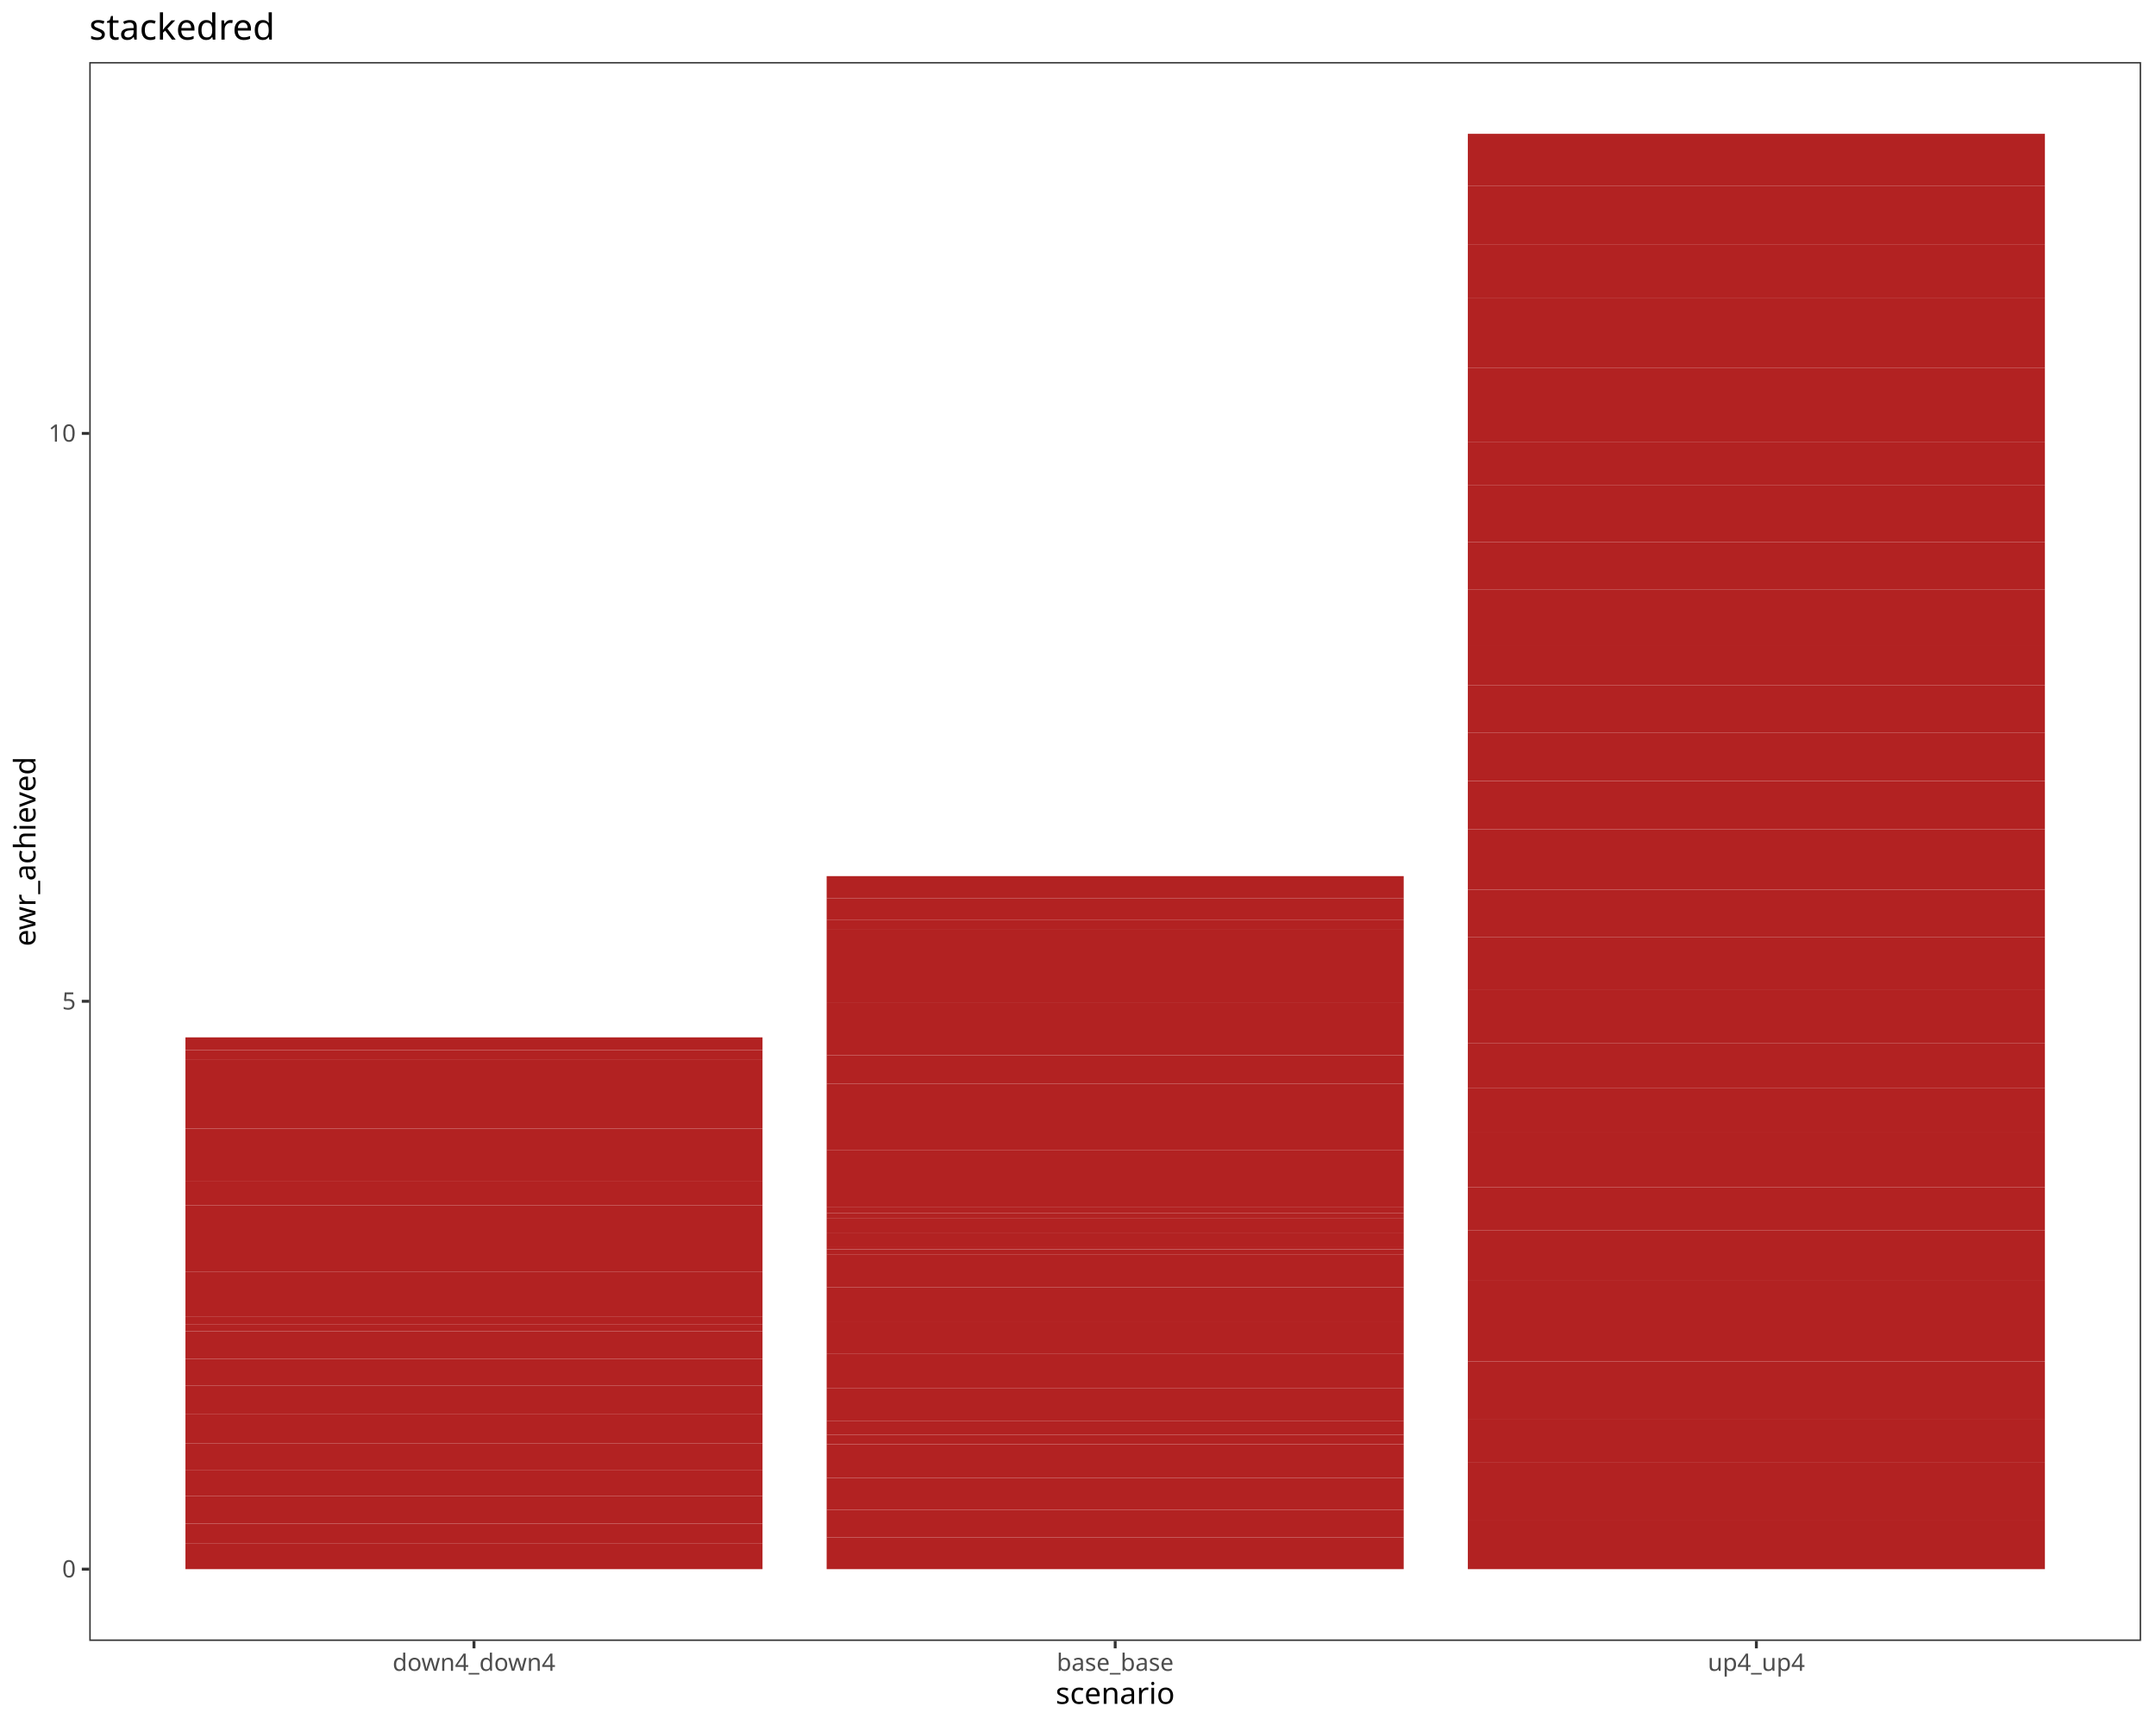
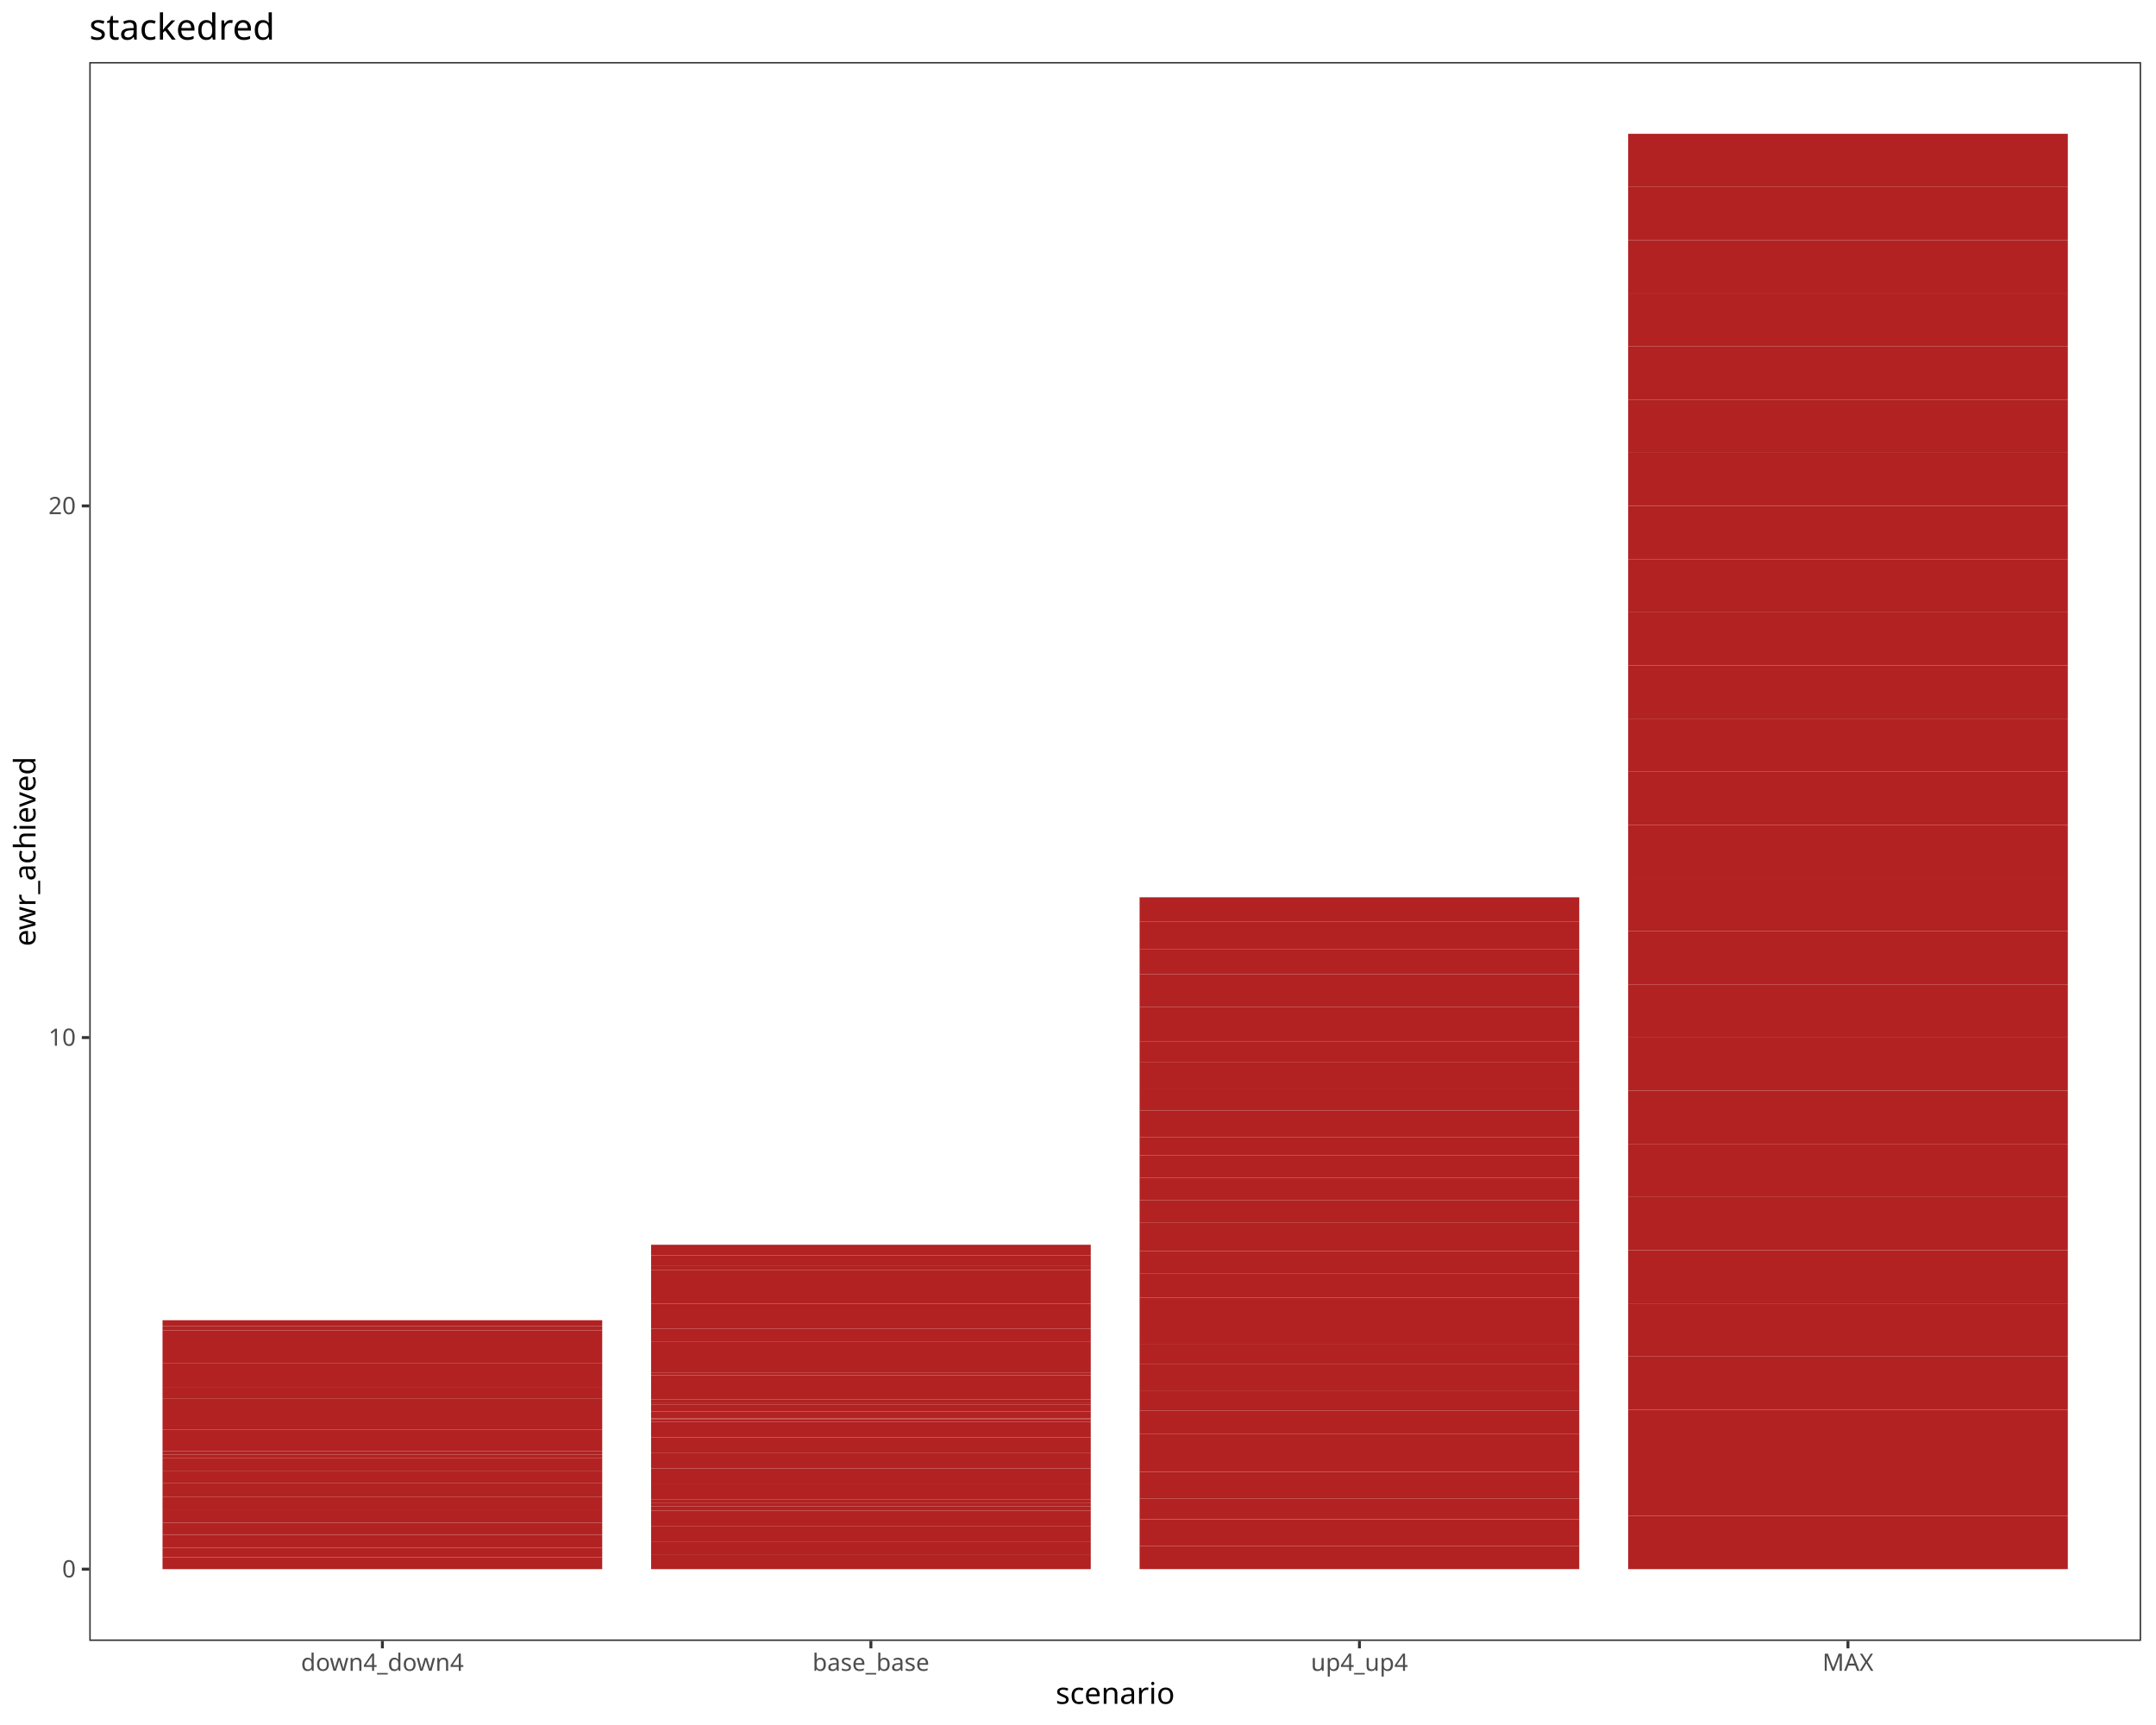
<svg xmlns="http://www.w3.org/2000/svg" class="svglite" data-engine-version="2.0" width="720.00pt" height="576.00pt" viewBox="0 0 720.00 576.00">
  <defs>
    <style type="text/css">
    .svglite line, .svglite polyline, .svglite polygon, .svglite path, .svglite rect, .svglite circle {
      fill: none;
      stroke: #000000;
      stroke-linecap: round;
      stroke-linejoin: round;
      stroke-miterlimit: 10.00;
    }
  </style>
  </defs>
  <rect width="100%" height="100%" style="stroke: none; fill: #FFFFFF;" />
  <defs>
    <clipPath id="cpMC4wMHw3MjAuMDB8MC4wMHw1NzYuMDA=">
      <rect x="0.00" y="0.00" width="720.00" height="576.00" />
    </clipPath>
  </defs>
  <g clip-path="url(#cpMC4wMHw3MjAuMDB8MC4wMHw1NzYuMDA=)">
    <rect x="0" y="0.00" width="720.00" height="576.00" style="stroke-width: 0.97; stroke: #FFFFFF; fill: #FFFFFF;" />
  </g>
  <defs>
    <clipPath id="cpMjkuODF8NzE1LjAyfDIwLjcxfDU0Ny45Mg==">
      <rect x="29.81" y="20.71" width="685.21" height="527.21" />
    </clipPath>
  </defs>
  <g clip-path="url(#cpMjkuODF8NzE1LjAyfDIwLjcxfDU0Ny45Mg==)">
    <rect x="29.81" y="20.71" width="685.21" height="527.21" style="stroke-width: 0.97; stroke: none; fill: #FFFFFF;" />
-     <rect x="276.06" y="513.36" width="192.71" height="10.60" style="stroke-width: 1.07; stroke: none; stroke-linecap: butt; stroke-linejoin: miter; fill: #B22222;" />
-     <rect x="276.06" y="504.16" width="192.71" height="9.20" style="stroke-width: 1.07; stroke: none; stroke-linecap: butt; stroke-linejoin: miter; fill: #B22222;" />
-     <rect x="276.06" y="493.50" width="192.71" height="10.66" style="stroke-width: 1.07; stroke: none; stroke-linecap: butt; stroke-linejoin: miter; fill: #B22222;" />
-     <rect x="276.06" y="482.23" width="192.71" height="11.27" style="stroke-width: 1.07; stroke: none; stroke-linecap: butt; stroke-linejoin: miter; fill: #B22222;" />
-     <rect x="276.06" y="479.05" width="192.71" height="3.17" style="stroke-width: 1.07; stroke: none; stroke-linecap: butt; stroke-linejoin: miter; fill: #B22222;" />
-     <rect x="276.06" y="476.93" width="192.71" height="2.12" style="stroke-width: 1.07; stroke: none; stroke-linecap: butt; stroke-linejoin: miter; fill: #B22222;" />
-     <rect x="276.06" y="474.41" width="192.71" height="2.53" style="stroke-width: 1.07; stroke: none; stroke-linecap: butt; stroke-linejoin: miter; fill: #B22222;" />
-     <rect x="276.06" y="463.47" width="192.71" height="10.94" style="stroke-width: 1.07; stroke: none; stroke-linecap: butt; stroke-linejoin: miter; fill: #B22222;" />
-     <rect x="276.06" y="452.12" width="192.71" height="11.35" style="stroke-width: 1.07; stroke: none; stroke-linecap: butt; stroke-linejoin: miter; fill: #B22222;" />
-     <rect x="276.06" y="441.22" width="192.71" height="10.89" style="stroke-width: 1.07; stroke: none; stroke-linecap: butt; stroke-linejoin: miter; fill: #B22222;" />
-     <rect x="276.06" y="429.88" width="192.71" height="11.34" style="stroke-width: 1.07; stroke: none; stroke-linecap: butt; stroke-linejoin: miter; fill: #B22222;" />
-     <rect x="276.06" y="418.81" width="192.71" height="11.07" style="stroke-width: 1.07; stroke: none; stroke-linecap: butt; stroke-linejoin: miter; fill: #B22222;" />
-     <rect x="276.06" y="417.16" width="192.71" height="1.66" style="stroke-width: 1.07; stroke: none; stroke-linecap: butt; stroke-linejoin: miter; fill: #B22222;" />
-     <rect x="276.06" y="416.44" width="192.71" height="0.71" style="stroke-width: 1.07; stroke: none; stroke-linecap: butt; stroke-linejoin: miter; fill: #B22222;" />
-     <rect x="276.06" y="411.57" width="192.71" height="4.87" style="stroke-width: 1.07; stroke: none; stroke-linecap: butt; stroke-linejoin: miter; fill: #B22222;" />
-     <rect x="276.06" y="406.70" width="192.71" height="4.87" style="stroke-width: 1.07; stroke: none; stroke-linecap: butt; stroke-linejoin: miter; fill: #B22222;" />
-     <rect x="276.06" y="405.04" width="192.71" height="1.66" style="stroke-width: 1.07; stroke: none; stroke-linecap: butt; stroke-linejoin: miter; fill: #B22222;" />
-     <rect x="276.06" y="402.95" width="192.71" height="2.10" style="stroke-width: 1.07; stroke: none; stroke-linecap: butt; stroke-linejoin: miter; fill: #B22222;" />
-     <rect x="276.06" y="385.63" width="192.71" height="17.32" style="stroke-width: 1.07; stroke: none; stroke-linecap: butt; stroke-linejoin: miter; fill: #B22222;" />
-     <rect x="276.06" y="383.97" width="192.71" height="1.66" style="stroke-width: 1.07; stroke: none; stroke-linecap: butt; stroke-linejoin: miter; fill: #B22222;" />
-     <rect x="276.06" y="361.85" width="192.71" height="22.12" style="stroke-width: 1.07; stroke: none; stroke-linecap: butt; stroke-linejoin: miter; fill: #B22222;" />
-     <rect x="276.06" y="352.35" width="192.71" height="9.50" style="stroke-width: 1.07; stroke: none; stroke-linecap: butt; stroke-linejoin: miter; fill: #B22222;" />
-     <rect x="276.06" y="334.67" width="192.71" height="17.68" style="stroke-width: 1.07; stroke: none; stroke-linecap: butt; stroke-linejoin: miter; fill: #B22222;" />
-     <rect x="276.06" y="310.44" width="192.71" height="24.22" style="stroke-width: 1.07; stroke: none; stroke-linecap: butt; stroke-linejoin: miter; fill: #B22222;" />
-     <rect x="276.06" y="307.24" width="192.71" height="3.21" style="stroke-width: 1.07; stroke: none; stroke-linecap: butt; stroke-linejoin: miter; fill: #B22222;" />
-     <rect x="276.06" y="299.99" width="192.71" height="7.24" style="stroke-width: 1.07; stroke: none; stroke-linecap: butt; stroke-linejoin: miter; fill: #B22222;" />
-     <rect x="276.06" y="292.55" width="192.71" height="7.44" style="stroke-width: 1.07; stroke: none; stroke-linecap: butt; stroke-linejoin: miter; fill: #B22222;" />
-     <rect x="61.93" y="515.46" width="192.71" height="8.50" style="stroke-width: 1.07; stroke: none; stroke-linecap: butt; stroke-linejoin: miter; fill: #B22222;" />
-     <rect x="61.93" y="508.75" width="192.71" height="6.71" style="stroke-width: 1.07; stroke: none; stroke-linecap: butt; stroke-linejoin: miter; fill: #B22222;" />
-     <rect x="61.93" y="499.50" width="192.71" height="9.25" style="stroke-width: 1.07; stroke: none; stroke-linecap: butt; stroke-linejoin: miter; fill: #B22222;" />
-     <rect x="61.93" y="490.80" width="192.71" height="8.70" style="stroke-width: 1.07; stroke: none; stroke-linecap: butt; stroke-linejoin: miter; fill: #B22222;" />
-     <rect x="61.93" y="490.80" width="192.71" height="0.00" style="stroke-width: 1.07; stroke: none; stroke-linecap: butt; stroke-linejoin: miter; fill: #B22222;" />
-     <rect x="61.93" y="490.80" width="192.71" height="0.00" style="stroke-width: 1.07; stroke: none; stroke-linecap: butt; stroke-linejoin: miter; fill: #B22222;" />
-     <rect x="61.93" y="490.80" width="192.71" height="0.00" style="stroke-width: 1.07; stroke: none; stroke-linecap: butt; stroke-linejoin: miter; fill: #B22222;" />
-     <rect x="61.93" y="481.92" width="192.71" height="8.88" style="stroke-width: 1.07; stroke: none; stroke-linecap: butt; stroke-linejoin: miter; fill: #B22222;" />
-     <rect x="61.93" y="472.27" width="192.71" height="9.65" style="stroke-width: 1.07; stroke: none; stroke-linecap: butt; stroke-linejoin: miter; fill: #B22222;" />
-     <rect x="61.93" y="462.70" width="192.71" height="9.57" style="stroke-width: 1.07; stroke: none; stroke-linecap: butt; stroke-linejoin: miter; fill: #B22222;" />
-     <rect x="61.93" y="453.72" width="192.71" height="8.99" style="stroke-width: 1.07; stroke: none; stroke-linecap: butt; stroke-linejoin: miter; fill: #B22222;" />
-     <rect x="61.93" y="444.55" width="192.71" height="9.17" style="stroke-width: 1.07; stroke: none; stroke-linecap: butt; stroke-linejoin: miter; fill: #B22222;" />
-     <rect x="61.93" y="444.55" width="192.71" height="0.00" style="stroke-width: 1.07; stroke: none; stroke-linecap: butt; stroke-linejoin: miter; fill: #B22222;" />
-     <rect x="61.93" y="444.55" width="192.71" height="0.00" style="stroke-width: 1.07; stroke: none; stroke-linecap: butt; stroke-linejoin: miter; fill: #B22222;" />
-     <rect x="61.93" y="442.14" width="192.71" height="2.41" style="stroke-width: 1.07; stroke: none; stroke-linecap: butt; stroke-linejoin: miter; fill: #B22222;" />
-     <rect x="61.93" y="439.73" width="192.71" height="2.41" style="stroke-width: 1.07; stroke: none; stroke-linecap: butt; stroke-linejoin: miter; fill: #B22222;" />
-     <rect x="61.93" y="439.73" width="192.71" height="0.00" style="stroke-width: 1.07; stroke: none; stroke-linecap: butt; stroke-linejoin: miter; fill: #B22222;" />
-     <rect x="61.93" y="439.73" width="192.71" height="0.00" style="stroke-width: 1.07; stroke: none; stroke-linecap: butt; stroke-linejoin: miter; fill: #B22222;" />
-     <rect x="61.93" y="424.58" width="192.71" height="15.15" style="stroke-width: 1.07; stroke: none; stroke-linecap: butt; stroke-linejoin: miter; fill: #B22222;" />
-     <rect x="61.93" y="424.58" width="192.71" height="0.00" style="stroke-width: 1.07; stroke: none; stroke-linecap: butt; stroke-linejoin: miter; fill: #B22222;" />
-     <rect x="61.93" y="402.45" width="192.71" height="22.12" style="stroke-width: 1.07; stroke: none; stroke-linecap: butt; stroke-linejoin: miter; fill: #B22222;" />
-     <rect x="61.93" y="394.54" width="192.71" height="7.91" style="stroke-width: 1.07; stroke: none; stroke-linecap: butt; stroke-linejoin: miter; fill: #B22222;" />
-     <rect x="61.93" y="376.86" width="192.71" height="17.68" style="stroke-width: 1.07; stroke: none; stroke-linecap: butt; stroke-linejoin: miter; fill: #B22222;" />
-     <rect x="61.93" y="353.69" width="192.71" height="23.17" style="stroke-width: 1.07; stroke: none; stroke-linecap: butt; stroke-linejoin: miter; fill: #B22222;" />
-     <rect x="61.93" y="353.69" width="192.71" height="0.00" style="stroke-width: 1.07; stroke: none; stroke-linecap: butt; stroke-linejoin: miter; fill: #B22222;" />
-     <rect x="61.93" y="350.64" width="192.71" height="3.06" style="stroke-width: 1.07; stroke: none; stroke-linecap: butt; stroke-linejoin: miter; fill: #B22222;" />
-     <rect x="61.93" y="346.39" width="192.71" height="4.25" style="stroke-width: 1.07; stroke: none; stroke-linecap: butt; stroke-linejoin: miter; fill: #B22222;" />
-     <rect x="490.19" y="507.46" width="192.71" height="16.50" style="stroke-width: 1.07; stroke: none; stroke-linecap: butt; stroke-linejoin: miter; fill: #B22222;" />
-     <rect x="490.19" y="488.41" width="192.71" height="19.05" style="stroke-width: 1.07; stroke: none; stroke-linecap: butt; stroke-linejoin: miter; fill: #B22222;" />
-     <rect x="490.19" y="473.77" width="192.71" height="14.65" style="stroke-width: 1.07; stroke: none; stroke-linecap: butt; stroke-linejoin: miter; fill: #B22222;" />
-     <rect x="490.19" y="454.57" width="192.71" height="19.20" style="stroke-width: 1.07; stroke: none; stroke-linecap: butt; stroke-linejoin: miter; fill: #B22222;" />
-     <rect x="490.19" y="427.67" width="192.71" height="26.90" style="stroke-width: 1.07; stroke: none; stroke-linecap: butt; stroke-linejoin: miter; fill: #B22222;" />
-     <rect x="490.19" y="410.78" width="192.71" height="16.89" style="stroke-width: 1.07; stroke: none; stroke-linecap: butt; stroke-linejoin: miter; fill: #B22222;" />
-     <rect x="490.19" y="396.46" width="192.71" height="14.33" style="stroke-width: 1.07; stroke: none; stroke-linecap: butt; stroke-linejoin: miter; fill: #B22222;" />
-     <rect x="490.19" y="377.86" width="192.71" height="18.60" style="stroke-width: 1.07; stroke: none; stroke-linecap: butt; stroke-linejoin: miter; fill: #B22222;" />
-     <rect x="490.19" y="363.23" width="192.71" height="14.63" style="stroke-width: 1.07; stroke: none; stroke-linecap: butt; stroke-linejoin: miter; fill: #B22222;" />
-     <rect x="490.19" y="348.40" width="192.71" height="14.83" style="stroke-width: 1.07; stroke: none; stroke-linecap: butt; stroke-linejoin: miter; fill: #B22222;" />
-     <rect x="490.19" y="330.35" width="192.71" height="18.05" style="stroke-width: 1.07; stroke: none; stroke-linecap: butt; stroke-linejoin: miter; fill: #B22222;" />
-     <rect x="490.19" y="312.86" width="192.71" height="17.49" style="stroke-width: 1.07; stroke: none; stroke-linecap: butt; stroke-linejoin: miter; fill: #B22222;" />
-     <rect x="490.19" y="297.12" width="192.71" height="15.74" style="stroke-width: 1.07; stroke: none; stroke-linecap: butt; stroke-linejoin: miter; fill: #B22222;" />
-     <rect x="490.19" y="276.93" width="192.71" height="20.18" style="stroke-width: 1.07; stroke: none; stroke-linecap: butt; stroke-linejoin: miter; fill: #B22222;" />
-     <rect x="490.19" y="260.77" width="192.71" height="16.16" style="stroke-width: 1.07; stroke: none; stroke-linecap: butt; stroke-linejoin: miter; fill: #B22222;" />
-     <rect x="490.19" y="244.60" width="192.71" height="16.16" style="stroke-width: 1.07; stroke: none; stroke-linecap: butt; stroke-linejoin: miter; fill: #B22222;" />
-     <rect x="490.19" y="228.86" width="192.71" height="15.74" style="stroke-width: 1.07; stroke: none; stroke-linecap: butt; stroke-linejoin: miter; fill: #B22222;" />
-     <rect x="490.19" y="215.71" width="192.71" height="13.15" style="stroke-width: 1.07; stroke: none; stroke-linecap: butt; stroke-linejoin: miter; fill: #B22222;" />
-     <rect x="490.19" y="196.78" width="192.71" height="18.93" style="stroke-width: 1.07; stroke: none; stroke-linecap: butt; stroke-linejoin: miter; fill: #B22222;" />
-     <rect x="490.19" y="181.04" width="192.71" height="15.74" style="stroke-width: 1.07; stroke: none; stroke-linecap: butt; stroke-linejoin: miter; fill: #B22222;" />
-     <rect x="490.19" y="162.08" width="192.71" height="18.96" style="stroke-width: 1.07; stroke: none; stroke-linecap: butt; stroke-linejoin: miter; fill: #B22222;" />
-     <rect x="490.19" y="147.69" width="192.71" height="14.39" style="stroke-width: 1.07; stroke: none; stroke-linecap: butt; stroke-linejoin: miter; fill: #B22222;" />
-     <rect x="490.19" y="122.78" width="192.71" height="24.91" style="stroke-width: 1.07; stroke: none; stroke-linecap: butt; stroke-linejoin: miter; fill: #B22222;" />
-     <rect x="490.19" y="99.62" width="192.71" height="23.17" style="stroke-width: 1.07; stroke: none; stroke-linecap: butt; stroke-linejoin: miter; fill: #B22222;" />
-     <rect x="490.19" y="81.55" width="192.71" height="18.07" style="stroke-width: 1.07; stroke: none; stroke-linecap: butt; stroke-linejoin: miter; fill: #B22222;" />
-     <rect x="490.19" y="62.12" width="192.71" height="19.43" style="stroke-width: 1.07; stroke: none; stroke-linecap: butt; stroke-linejoin: miter; fill: #B22222;" />
-     <rect x="490.19" y="44.68" width="192.71" height="17.44" style="stroke-width: 1.07; stroke: none; stroke-linecap: butt; stroke-linejoin: miter; fill: #B22222;" />
+     <rect x="543.72" y="506.21" width="146.83" height="17.75" style="stroke-width: 1.07; stroke: none; stroke-linecap: butt; stroke-linejoin: miter; fill: #B22222;" />
+     <rect x="543.72" y="488.45" width="146.83" height="17.75" style="stroke-width: 1.07; stroke: none; stroke-linecap: butt; stroke-linejoin: miter; fill: #B22222;" />
+     <rect x="543.72" y="470.70" width="146.83" height="17.75" style="stroke-width: 1.07; stroke: none; stroke-linecap: butt; stroke-linejoin: miter; fill: #B22222;" />
+     <rect x="543.72" y="452.95" width="146.83" height="17.75" style="stroke-width: 1.07; stroke: none; stroke-linecap: butt; stroke-linejoin: miter; fill: #B22222;" />
+     <rect x="543.72" y="435.20" width="146.83" height="17.75" style="stroke-width: 1.07; stroke: none; stroke-linecap: butt; stroke-linejoin: miter; fill: #B22222;" />
+     <rect x="543.72" y="417.45" width="146.83" height="17.75" style="stroke-width: 1.07; stroke: none; stroke-linecap: butt; stroke-linejoin: miter; fill: #B22222;" />
+     <rect x="543.72" y="399.70" width="146.83" height="17.75" style="stroke-width: 1.07; stroke: none; stroke-linecap: butt; stroke-linejoin: miter; fill: #B22222;" />
+     <rect x="543.72" y="381.95" width="146.83" height="17.75" style="stroke-width: 1.07; stroke: none; stroke-linecap: butt; stroke-linejoin: miter; fill: #B22222;" />
+     <rect x="543.72" y="364.20" width="146.83" height="17.75" style="stroke-width: 1.07; stroke: none; stroke-linecap: butt; stroke-linejoin: miter; fill: #B22222;" />
+     <rect x="543.72" y="346.45" width="146.83" height="17.75" style="stroke-width: 1.07; stroke: none; stroke-linecap: butt; stroke-linejoin: miter; fill: #B22222;" />
+     <rect x="543.72" y="328.69" width="146.83" height="17.75" style="stroke-width: 1.07; stroke: none; stroke-linecap: butt; stroke-linejoin: miter; fill: #B22222;" />
+     <rect x="543.72" y="310.94" width="146.83" height="17.75" style="stroke-width: 1.07; stroke: none; stroke-linecap: butt; stroke-linejoin: miter; fill: #B22222;" />
+     <rect x="543.72" y="293.19" width="146.83" height="17.75" style="stroke-width: 1.07; stroke: none; stroke-linecap: butt; stroke-linejoin: miter; fill: #B22222;" />
+     <rect x="543.72" y="275.44" width="146.83" height="17.75" style="stroke-width: 1.07; stroke: none; stroke-linecap: butt; stroke-linejoin: miter; fill: #B22222;" />
+     <rect x="543.72" y="257.69" width="146.83" height="17.75" style="stroke-width: 1.07; stroke: none; stroke-linecap: butt; stroke-linejoin: miter; fill: #B22222;" />
+     <rect x="543.72" y="239.94" width="146.83" height="17.75" style="stroke-width: 1.07; stroke: none; stroke-linecap: butt; stroke-linejoin: miter; fill: #B22222;" />
+     <rect x="543.72" y="222.19" width="146.83" height="17.75" style="stroke-width: 1.07; stroke: none; stroke-linecap: butt; stroke-linejoin: miter; fill: #B22222;" />
+     <rect x="543.72" y="204.44" width="146.83" height="17.75" style="stroke-width: 1.07; stroke: none; stroke-linecap: butt; stroke-linejoin: miter; fill: #B22222;" />
+     <rect x="543.72" y="186.69" width="146.83" height="17.75" style="stroke-width: 1.07; stroke: none; stroke-linecap: butt; stroke-linejoin: miter; fill: #B22222;" />
+     <rect x="543.72" y="168.93" width="146.83" height="17.75" style="stroke-width: 1.07; stroke: none; stroke-linecap: butt; stroke-linejoin: miter; fill: #B22222;" />
+     <rect x="543.72" y="151.18" width="146.83" height="17.75" style="stroke-width: 1.07; stroke: none; stroke-linecap: butt; stroke-linejoin: miter; fill: #B22222;" />
+     <rect x="543.72" y="133.43" width="146.83" height="17.75" style="stroke-width: 1.07; stroke: none; stroke-linecap: butt; stroke-linejoin: miter; fill: #B22222;" />
+     <rect x="543.72" y="115.68" width="146.83" height="17.75" style="stroke-width: 1.07; stroke: none; stroke-linecap: butt; stroke-linejoin: miter; fill: #B22222;" />
+     <rect x="543.72" y="97.93" width="146.83" height="17.75" style="stroke-width: 1.07; stroke: none; stroke-linecap: butt; stroke-linejoin: miter; fill: #B22222;" />
+     <rect x="543.72" y="80.18" width="146.83" height="17.75" style="stroke-width: 1.07; stroke: none; stroke-linecap: butt; stroke-linejoin: miter; fill: #B22222;" />
+     <rect x="543.72" y="62.43" width="146.83" height="17.75" style="stroke-width: 1.07; stroke: none; stroke-linecap: butt; stroke-linejoin: miter; fill: #B22222;" />
+     <rect x="543.72" y="44.68" width="146.83" height="17.75" style="stroke-width: 1.07; stroke: none; stroke-linecap: butt; stroke-linejoin: miter; fill: #B22222;" />
+     <rect x="217.43" y="519.00" width="146.83" height="4.96" style="stroke-width: 1.07; stroke: none; stroke-linecap: butt; stroke-linejoin: miter; fill: #B22222;" />
+     <rect x="217.43" y="514.69" width="146.83" height="4.31" style="stroke-width: 1.07; stroke: none; stroke-linecap: butt; stroke-linejoin: miter; fill: #B22222;" />
+     <rect x="217.43" y="509.70" width="146.83" height="4.99" style="stroke-width: 1.07; stroke: none; stroke-linecap: butt; stroke-linejoin: miter; fill: #B22222;" />
+     <rect x="217.43" y="504.42" width="146.83" height="5.28" style="stroke-width: 1.07; stroke: none; stroke-linecap: butt; stroke-linejoin: miter; fill: #B22222;" />
+     <rect x="217.43" y="502.94" width="146.83" height="1.49" style="stroke-width: 1.07; stroke: none; stroke-linecap: butt; stroke-linejoin: miter; fill: #B22222;" />
+     <rect x="217.43" y="501.95" width="146.83" height="0.99" style="stroke-width: 1.07; stroke: none; stroke-linecap: butt; stroke-linejoin: miter; fill: #B22222;" />
+     <rect x="217.43" y="500.76" width="146.83" height="1.18" style="stroke-width: 1.07; stroke: none; stroke-linecap: butt; stroke-linejoin: miter; fill: #B22222;" />
+     <rect x="217.43" y="495.64" width="146.83" height="5.12" style="stroke-width: 1.07; stroke: none; stroke-linecap: butt; stroke-linejoin: miter; fill: #B22222;" />
+     <rect x="217.43" y="490.33" width="146.83" height="5.31" style="stroke-width: 1.07; stroke: none; stroke-linecap: butt; stroke-linejoin: miter; fill: #B22222;" />
+     <rect x="217.43" y="485.23" width="146.83" height="5.10" style="stroke-width: 1.07; stroke: none; stroke-linecap: butt; stroke-linejoin: miter; fill: #B22222;" />
+     <rect x="217.43" y="479.92" width="146.83" height="5.31" style="stroke-width: 1.07; stroke: none; stroke-linecap: butt; stroke-linejoin: miter; fill: #B22222;" />
+     <rect x="217.43" y="474.74" width="146.83" height="5.18" style="stroke-width: 1.07; stroke: none; stroke-linecap: butt; stroke-linejoin: miter; fill: #B22222;" />
+     <rect x="217.43" y="473.97" width="146.83" height="0.78" style="stroke-width: 1.07; stroke: none; stroke-linecap: butt; stroke-linejoin: miter; fill: #B22222;" />
+     <rect x="217.43" y="473.63" width="146.83" height="0.33" style="stroke-width: 1.07; stroke: none; stroke-linecap: butt; stroke-linejoin: miter; fill: #B22222;" />
+     <rect x="217.43" y="471.35" width="146.83" height="2.28" style="stroke-width: 1.07; stroke: none; stroke-linecap: butt; stroke-linejoin: miter; fill: #B22222;" />
+     <rect x="217.43" y="469.07" width="146.83" height="2.28" style="stroke-width: 1.07; stroke: none; stroke-linecap: butt; stroke-linejoin: miter; fill: #B22222;" />
+     <rect x="217.43" y="468.30" width="146.83" height="0.78" style="stroke-width: 1.07; stroke: none; stroke-linecap: butt; stroke-linejoin: miter; fill: #B22222;" />
+     <rect x="217.43" y="467.31" width="146.83" height="0.98" style="stroke-width: 1.07; stroke: none; stroke-linecap: butt; stroke-linejoin: miter; fill: #B22222;" />
+     <rect x="217.43" y="459.21" width="146.83" height="8.11" style="stroke-width: 1.07; stroke: none; stroke-linecap: butt; stroke-linejoin: miter; fill: #B22222;" />
+     <rect x="217.43" y="458.43" width="146.83" height="0.78" style="stroke-width: 1.07; stroke: none; stroke-linecap: butt; stroke-linejoin: miter; fill: #B22222;" />
+     <rect x="217.43" y="448.08" width="146.83" height="10.35" style="stroke-width: 1.07; stroke: none; stroke-linecap: butt; stroke-linejoin: miter; fill: #B22222;" />
+     <rect x="217.43" y="443.63" width="146.83" height="4.45" style="stroke-width: 1.07; stroke: none; stroke-linecap: butt; stroke-linejoin: miter; fill: #B22222;" />
+     <rect x="217.43" y="435.36" width="146.83" height="8.28" style="stroke-width: 1.07; stroke: none; stroke-linecap: butt; stroke-linejoin: miter; fill: #B22222;" />
+     <rect x="217.43" y="424.02" width="146.83" height="11.34" style="stroke-width: 1.07; stroke: none; stroke-linecap: butt; stroke-linejoin: miter; fill: #B22222;" />
+     <rect x="217.43" y="422.52" width="146.83" height="1.50" style="stroke-width: 1.07; stroke: none; stroke-linecap: butt; stroke-linejoin: miter; fill: #B22222;" />
+     <rect x="217.43" y="419.13" width="146.83" height="3.39" style="stroke-width: 1.07; stroke: none; stroke-linecap: butt; stroke-linejoin: miter; fill: #B22222;" />
+     <rect x="217.43" y="415.64" width="146.83" height="3.48" style="stroke-width: 1.07; stroke: none; stroke-linecap: butt; stroke-linejoin: miter; fill: #B22222;" />
+     <rect x="54.28" y="519.98" width="146.83" height="3.98" style="stroke-width: 1.07; stroke: none; stroke-linecap: butt; stroke-linejoin: miter; fill: #B22222;" />
+     <rect x="54.28" y="516.84" width="146.83" height="3.14" style="stroke-width: 1.07; stroke: none; stroke-linecap: butt; stroke-linejoin: miter; fill: #B22222;" />
+     <rect x="54.28" y="512.51" width="146.83" height="4.33" style="stroke-width: 1.07; stroke: none; stroke-linecap: butt; stroke-linejoin: miter; fill: #B22222;" />
+     <rect x="54.28" y="508.44" width="146.83" height="4.07" style="stroke-width: 1.07; stroke: none; stroke-linecap: butt; stroke-linejoin: miter; fill: #B22222;" />
+     <rect x="54.28" y="508.44" width="146.83" height="0.00" style="stroke-width: 1.07; stroke: none; stroke-linecap: butt; stroke-linejoin: miter; fill: #B22222;" />
+     <rect x="54.28" y="508.44" width="146.83" height="0.00" style="stroke-width: 1.07; stroke: none; stroke-linecap: butt; stroke-linejoin: miter; fill: #B22222;" />
+     <rect x="54.28" y="508.44" width="146.83" height="0.00" style="stroke-width: 1.07; stroke: none; stroke-linecap: butt; stroke-linejoin: miter; fill: #B22222;" />
+     <rect x="54.28" y="504.28" width="146.83" height="4.16" style="stroke-width: 1.07; stroke: none; stroke-linecap: butt; stroke-linejoin: miter; fill: #B22222;" />
+     <rect x="54.28" y="499.76" width="146.83" height="4.52" style="stroke-width: 1.07; stroke: none; stroke-linecap: butt; stroke-linejoin: miter; fill: #B22222;" />
+     <rect x="54.28" y="495.29" width="146.83" height="4.48" style="stroke-width: 1.07; stroke: none; stroke-linecap: butt; stroke-linejoin: miter; fill: #B22222;" />
+     <rect x="54.28" y="491.08" width="146.83" height="4.21" style="stroke-width: 1.07; stroke: none; stroke-linecap: butt; stroke-linejoin: miter; fill: #B22222;" />
+     <rect x="54.28" y="486.79" width="146.83" height="4.29" style="stroke-width: 1.07; stroke: none; stroke-linecap: butt; stroke-linejoin: miter; fill: #B22222;" />
+     <rect x="54.28" y="486.79" width="146.83" height="0.00" style="stroke-width: 1.07; stroke: none; stroke-linecap: butt; stroke-linejoin: miter; fill: #B22222;" />
+     <rect x="54.28" y="486.79" width="146.83" height="0.00" style="stroke-width: 1.07; stroke: none; stroke-linecap: butt; stroke-linejoin: miter; fill: #B22222;" />
+     <rect x="54.28" y="485.66" width="146.83" height="1.13" style="stroke-width: 1.07; stroke: none; stroke-linecap: butt; stroke-linejoin: miter; fill: #B22222;" />
+     <rect x="54.28" y="484.53" width="146.83" height="1.13" style="stroke-width: 1.07; stroke: none; stroke-linecap: butt; stroke-linejoin: miter; fill: #B22222;" />
+     <rect x="54.28" y="484.53" width="146.83" height="0.00" style="stroke-width: 1.07; stroke: none; stroke-linecap: butt; stroke-linejoin: miter; fill: #B22222;" />
+     <rect x="54.28" y="484.53" width="146.83" height="0.00" style="stroke-width: 1.07; stroke: none; stroke-linecap: butt; stroke-linejoin: miter; fill: #B22222;" />
+     <rect x="54.28" y="477.44" width="146.83" height="7.09" style="stroke-width: 1.07; stroke: none; stroke-linecap: butt; stroke-linejoin: miter; fill: #B22222;" />
+     <rect x="54.28" y="477.44" width="146.83" height="0.00" style="stroke-width: 1.07; stroke: none; stroke-linecap: butt; stroke-linejoin: miter; fill: #B22222;" />
+     <rect x="54.28" y="467.08" width="146.83" height="10.35" style="stroke-width: 1.07; stroke: none; stroke-linecap: butt; stroke-linejoin: miter; fill: #B22222;" />
+     <rect x="54.28" y="463.38" width="146.83" height="3.70" style="stroke-width: 1.07; stroke: none; stroke-linecap: butt; stroke-linejoin: miter; fill: #B22222;" />
+     <rect x="54.28" y="455.10" width="146.83" height="8.28" style="stroke-width: 1.07; stroke: none; stroke-linecap: butt; stroke-linejoin: miter; fill: #B22222;" />
+     <rect x="54.28" y="444.26" width="146.83" height="10.84" style="stroke-width: 1.07; stroke: none; stroke-linecap: butt; stroke-linejoin: miter; fill: #B22222;" />
+     <rect x="54.28" y="444.26" width="146.83" height="0.00" style="stroke-width: 1.07; stroke: none; stroke-linecap: butt; stroke-linejoin: miter; fill: #B22222;" />
+     <rect x="54.28" y="442.83" width="146.83" height="1.43" style="stroke-width: 1.07; stroke: none; stroke-linecap: butt; stroke-linejoin: miter; fill: #B22222;" />
+     <rect x="54.28" y="440.84" width="146.83" height="1.99" style="stroke-width: 1.07; stroke: none; stroke-linecap: butt; stroke-linejoin: miter; fill: #B22222;" />
+     <rect x="380.57" y="516.23" width="146.83" height="7.72" style="stroke-width: 1.07; stroke: none; stroke-linecap: butt; stroke-linejoin: miter; fill: #B22222;" />
+     <rect x="380.57" y="507.32" width="146.83" height="8.92" style="stroke-width: 1.07; stroke: none; stroke-linecap: butt; stroke-linejoin: miter; fill: #B22222;" />
+     <rect x="380.57" y="500.46" width="146.83" height="6.86" style="stroke-width: 1.07; stroke: none; stroke-linecap: butt; stroke-linejoin: miter; fill: #B22222;" />
+     <rect x="380.57" y="491.48" width="146.83" height="8.98" style="stroke-width: 1.07; stroke: none; stroke-linecap: butt; stroke-linejoin: miter; fill: #B22222;" />
+     <rect x="380.57" y="478.89" width="146.83" height="12.59" style="stroke-width: 1.07; stroke: none; stroke-linecap: butt; stroke-linejoin: miter; fill: #B22222;" />
+     <rect x="380.57" y="470.98" width="146.83" height="7.90" style="stroke-width: 1.07; stroke: none; stroke-linecap: butt; stroke-linejoin: miter; fill: #B22222;" />
+     <rect x="380.57" y="464.28" width="146.83" height="6.71" style="stroke-width: 1.07; stroke: none; stroke-linecap: butt; stroke-linejoin: miter; fill: #B22222;" />
+     <rect x="380.57" y="455.57" width="146.83" height="8.71" style="stroke-width: 1.07; stroke: none; stroke-linecap: butt; stroke-linejoin: miter; fill: #B22222;" />
+     <rect x="380.57" y="448.72" width="146.83" height="6.85" style="stroke-width: 1.07; stroke: none; stroke-linecap: butt; stroke-linejoin: miter; fill: #B22222;" />
+     <rect x="380.57" y="441.78" width="146.83" height="6.94" style="stroke-width: 1.07; stroke: none; stroke-linecap: butt; stroke-linejoin: miter; fill: #B22222;" />
+     <rect x="380.57" y="433.34" width="146.83" height="8.45" style="stroke-width: 1.07; stroke: none; stroke-linecap: butt; stroke-linejoin: miter; fill: #B22222;" />
+     <rect x="380.57" y="425.15" width="146.83" height="8.19" style="stroke-width: 1.07; stroke: none; stroke-linecap: butt; stroke-linejoin: miter; fill: #B22222;" />
+     <rect x="380.57" y="417.78" width="146.83" height="7.37" style="stroke-width: 1.07; stroke: none; stroke-linecap: butt; stroke-linejoin: miter; fill: #B22222;" />
+     <rect x="380.57" y="408.33" width="146.83" height="9.45" style="stroke-width: 1.07; stroke: none; stroke-linecap: butt; stroke-linejoin: miter; fill: #B22222;" />
+     <rect x="380.57" y="400.76" width="146.83" height="7.57" style="stroke-width: 1.07; stroke: none; stroke-linecap: butt; stroke-linejoin: miter; fill: #B22222;" />
+     <rect x="380.57" y="393.20" width="146.83" height="7.57" style="stroke-width: 1.07; stroke: none; stroke-linecap: butt; stroke-linejoin: miter; fill: #B22222;" />
+     <rect x="380.57" y="385.83" width="146.83" height="7.37" style="stroke-width: 1.07; stroke: none; stroke-linecap: butt; stroke-linejoin: miter; fill: #B22222;" />
+     <rect x="380.57" y="379.67" width="146.83" height="6.16" style="stroke-width: 1.07; stroke: none; stroke-linecap: butt; stroke-linejoin: miter; fill: #B22222;" />
+     <rect x="380.57" y="370.81" width="146.83" height="8.86" style="stroke-width: 1.07; stroke: none; stroke-linecap: butt; stroke-linejoin: miter; fill: #B22222;" />
+     <rect x="380.57" y="363.45" width="146.83" height="7.37" style="stroke-width: 1.07; stroke: none; stroke-linecap: butt; stroke-linejoin: miter; fill: #B22222;" />
+     <rect x="380.57" y="354.57" width="146.83" height="8.88" style="stroke-width: 1.07; stroke: none; stroke-linecap: butt; stroke-linejoin: miter; fill: #B22222;" />
+     <rect x="380.57" y="347.83" width="146.83" height="6.74" style="stroke-width: 1.07; stroke: none; stroke-linecap: butt; stroke-linejoin: miter; fill: #B22222;" />
+     <rect x="380.57" y="336.18" width="146.83" height="11.66" style="stroke-width: 1.07; stroke: none; stroke-linecap: butt; stroke-linejoin: miter; fill: #B22222;" />
+     <rect x="380.57" y="325.33" width="146.83" height="10.84" style="stroke-width: 1.07; stroke: none; stroke-linecap: butt; stroke-linejoin: miter; fill: #B22222;" />
+     <rect x="380.57" y="316.87" width="146.83" height="8.46" style="stroke-width: 1.07; stroke: none; stroke-linecap: butt; stroke-linejoin: miter; fill: #B22222;" />
+     <rect x="380.57" y="307.78" width="146.83" height="9.09" style="stroke-width: 1.07; stroke: none; stroke-linecap: butt; stroke-linejoin: miter; fill: #B22222;" />
+     <rect x="380.57" y="299.62" width="146.83" height="8.17" style="stroke-width: 1.07; stroke: none; stroke-linecap: butt; stroke-linejoin: miter; fill: #B22222;" />
    <rect x="29.81" y="20.71" width="685.21" height="527.21" style="stroke-width: 0.97; stroke: #333333;" />
  </g>
  <g clip-path="url(#cpMC4wMHw3MjAuMDB8MC4wMHw1NzYuMDA=)">
    <text x="25.33" y="526.71" text-anchor="end" style="font-size: 8.00px; fill: #4D4D4D; font-family: sans;" textLength="4.45px" lengthAdjust="spacingAndGlyphs">0</text>
-     <text x="25.33" y="337.09" text-anchor="end" style="font-size: 8.00px; fill: #4D4D4D; font-family: sans;" textLength="4.45px" lengthAdjust="spacingAndGlyphs">5</text>
-     <text x="25.33" y="147.47" text-anchor="end" style="font-size: 8.00px; fill: #4D4D4D; font-family: sans;" textLength="8.90px" lengthAdjust="spacingAndGlyphs">10</text>
+     <text x="25.33" y="349.20" text-anchor="end" style="font-size: 8.00px; fill: #4D4D4D; font-family: sans;" textLength="8.90px" lengthAdjust="spacingAndGlyphs">10</text>
+     <text x="25.33" y="171.69" text-anchor="end" style="font-size: 8.00px; fill: #4D4D4D; font-family: sans;" textLength="8.90px" lengthAdjust="spacingAndGlyphs">20</text>
    <polyline points="27.32,523.96 29.81,523.96 " style="stroke-width: 0.97; stroke: #333333; stroke-linecap: butt;" />
-     <polyline points="27.32,334.34 29.81,334.34 " style="stroke-width: 0.97; stroke: #333333; stroke-linecap: butt;" />
-     <polyline points="27.32,144.72 29.81,144.72 " style="stroke-width: 0.97; stroke: #333333; stroke-linecap: butt;" />
-     <polyline points="158.29,550.41 158.29,547.92 " style="stroke-width: 0.97; stroke: #333333; stroke-linecap: butt;" />
-     <polyline points="372.42,550.41 372.42,547.92 " style="stroke-width: 0.97; stroke: #333333; stroke-linecap: butt;" />
-     <polyline points="586.54,550.41 586.54,547.92 " style="stroke-width: 0.97; stroke: #333333; stroke-linecap: butt;" />
-     <text x="158.29" y="557.91" text-anchor="middle" style="font-size: 8.00px; fill: #4D4D4D; font-family: sans;" textLength="51.60px" lengthAdjust="spacingAndGlyphs">down4_down4</text>
-     <text x="372.42" y="557.91" text-anchor="middle" style="font-size: 8.00px; fill: #4D4D4D; font-family: sans;" textLength="39.15px" lengthAdjust="spacingAndGlyphs">base_base</text>
-     <text x="586.54" y="557.91" text-anchor="middle" style="font-size: 8.00px; fill: #4D4D4D; font-family: sans;" textLength="31.15px" lengthAdjust="spacingAndGlyphs">up4_up4</text>
+     <polyline points="27.32,346.45 29.81,346.45 " style="stroke-width: 0.97; stroke: #333333; stroke-linecap: butt;" />
+     <polyline points="27.32,168.93 29.81,168.93 " style="stroke-width: 0.97; stroke: #333333; stroke-linecap: butt;" />
+     <polyline points="127.70,550.41 127.70,547.92 " style="stroke-width: 0.97; stroke: #333333; stroke-linecap: butt;" />
+     <polyline points="290.84,550.41 290.84,547.92 " style="stroke-width: 0.97; stroke: #333333; stroke-linecap: butt;" />
+     <polyline points="453.99,550.41 453.99,547.92 " style="stroke-width: 0.97; stroke: #333333; stroke-linecap: butt;" />
+     <polyline points="617.13,550.41 617.13,547.92 " style="stroke-width: 0.97; stroke: #333333; stroke-linecap: butt;" />
+     <text x="127.70" y="557.91" text-anchor="middle" style="font-size: 8.00px; fill: #4D4D4D; font-family: sans;" textLength="51.60px" lengthAdjust="spacingAndGlyphs">down4_down4</text>
+     <text x="290.84" y="557.91" text-anchor="middle" style="font-size: 8.00px; fill: #4D4D4D; font-family: sans;" textLength="39.15px" lengthAdjust="spacingAndGlyphs">base_base</text>
+     <text x="453.99" y="557.91" text-anchor="middle" style="font-size: 8.00px; fill: #4D4D4D; font-family: sans;" textLength="31.15px" lengthAdjust="spacingAndGlyphs">up4_up4</text>
+     <text x="617.13" y="557.91" text-anchor="middle" style="font-size: 8.00px; fill: #4D4D4D; font-family: sans;" textLength="17.34px" lengthAdjust="spacingAndGlyphs">MAX</text>
    <text x="372.42" y="568.94" text-anchor="middle" style="font-size: 10.00px; font-family: sans;" textLength="37.81px" lengthAdjust="spacingAndGlyphs">scenario</text>
    <text transform="translate(11.86,284.32) rotate(-90)" text-anchor="middle" style="font-size: 10.00px; font-family: sans;" textLength="61.72px" lengthAdjust="spacingAndGlyphs">ewr_achieved</text>
    <text x="29.81" y="13.24" style="font-size: 12.00px; font-family: sans;" textLength="58.72px" lengthAdjust="spacingAndGlyphs">stackedred</text>
  </g>
</svg>
